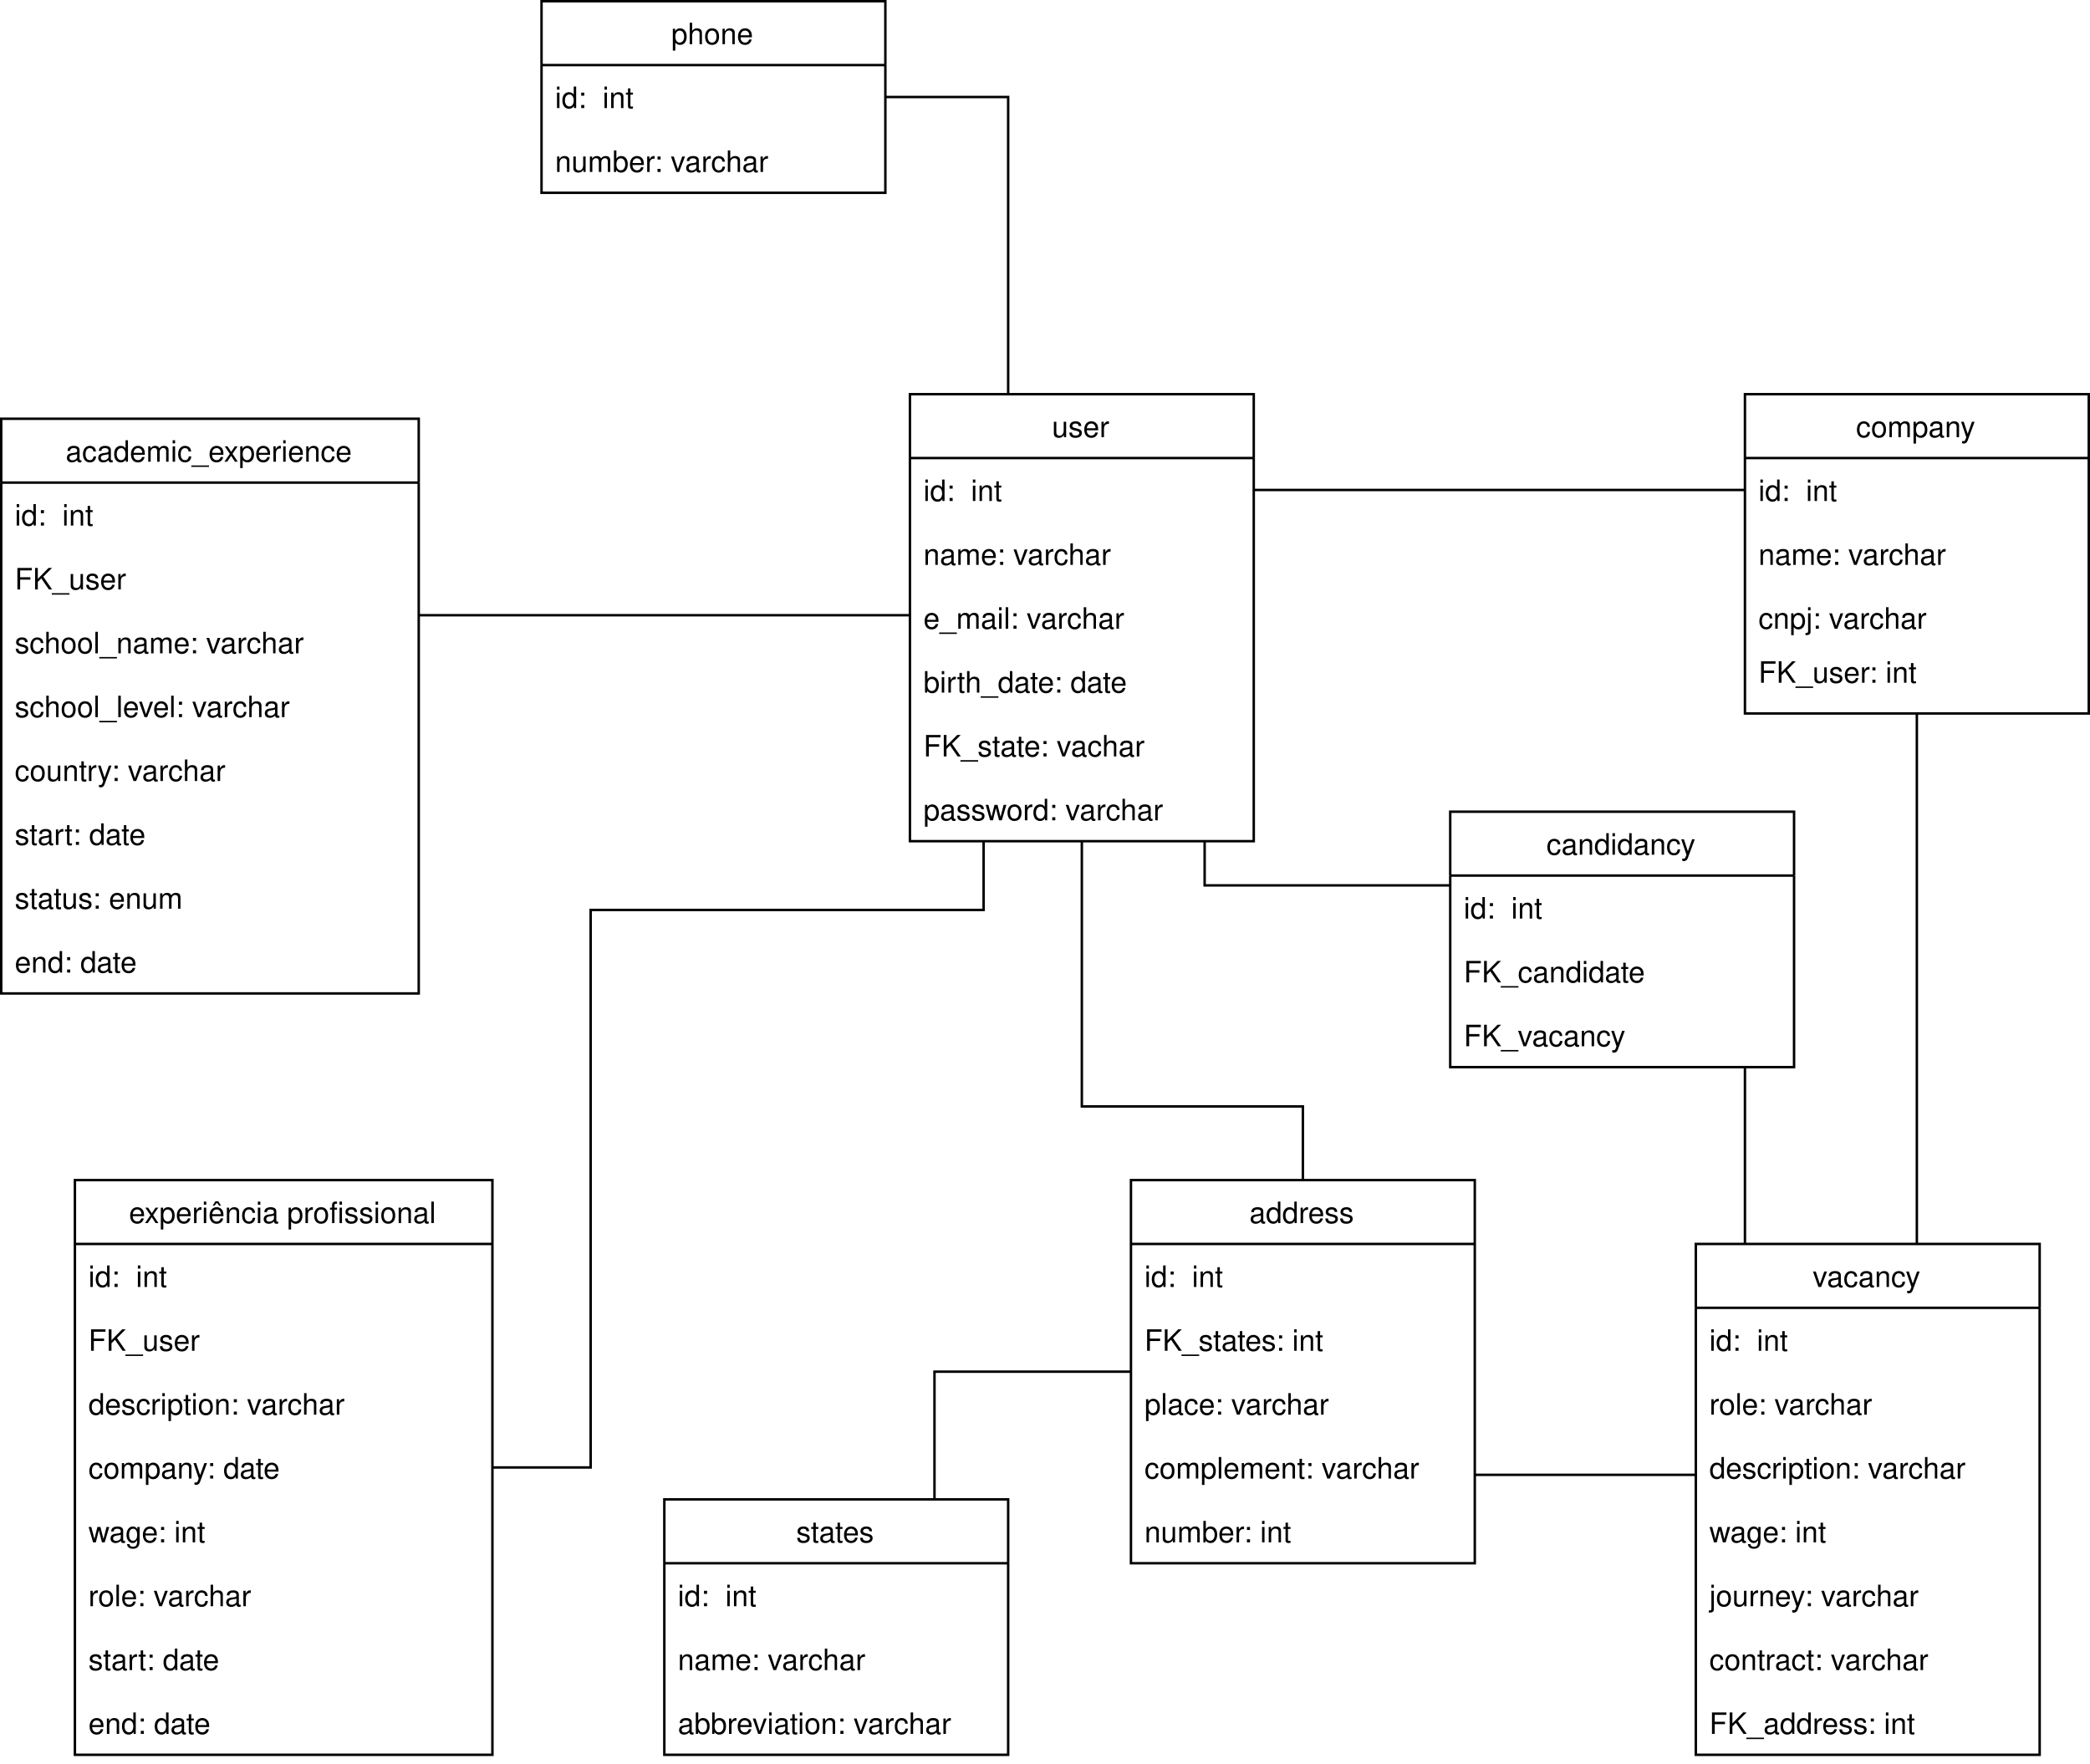
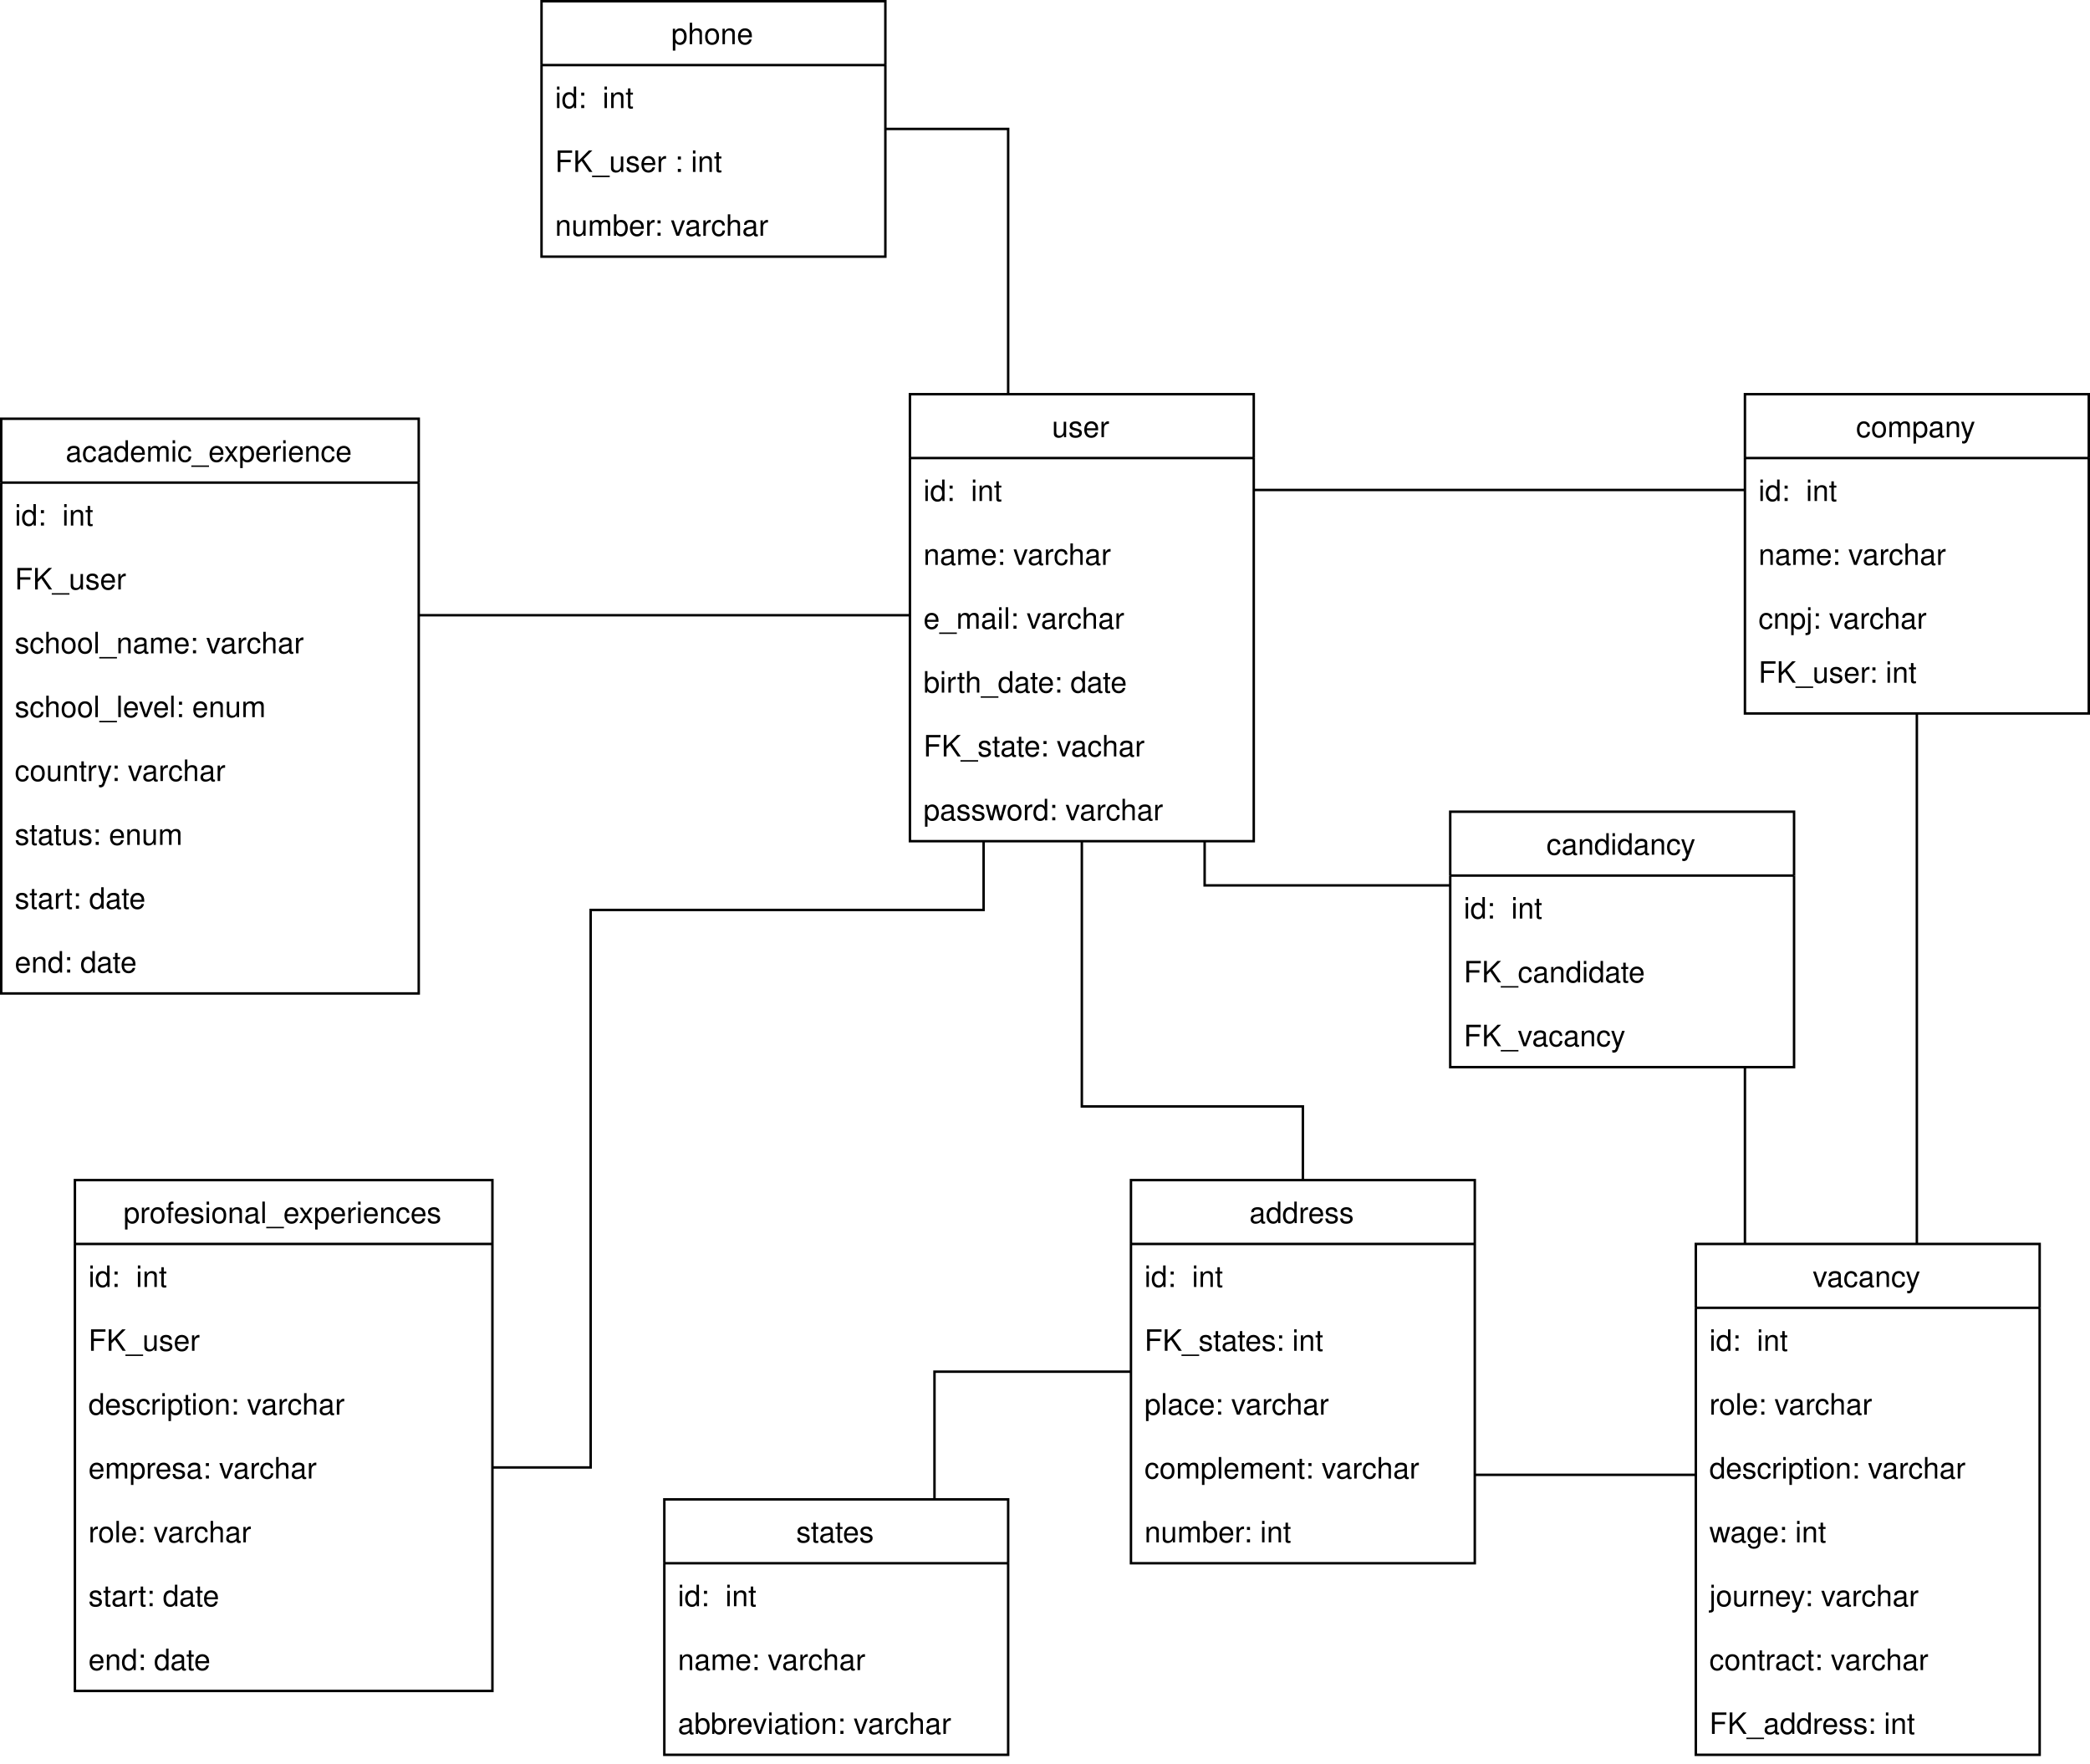
- <svg xmlns="http://www.w3.org/2000/svg" version="1.1" width="851px" height="718px" viewBox="-0.5 -0.5 851 718" content="&lt;mxfile host=&quot;app.diagrams.net&quot; modified=&quot;2021-03-09T17:28:47.133Z&quot; agent=&quot;5.0 (Windows NT 10.0; Win64; x64) AppleWebKit/537.36 (KHTML, like Gecko) Chrome/89.0.439.82 Safari/537.36&quot; etag=&quot;wikl3U-NbggMR9MFYFyu&quot; version=&quot;14.4.6&quot; type=&quot;device&quot;&gt;&lt;diagram id=&quot;mVUK1jNM5vMfo9IltH5T&quot; name=&quot;Page-1&quot;&gt;7Z1tc6I6FMc/jS97h0fFl9a2e7vtTnfu7uzDfdNJIUq2QJwQa91PfwMGRRIRqwG7NzOdaYkBE34nyfmfA2nPHsevHwiYhZ9wAKOeZQSvPfuqZ1mmZRrsV1ay5CWO7axKpgQFvGxT8AX9hryQnzidowCmWxUpxhFFs+1CHycJ9OlWGSAEL7arTXC0/a0zMIVCwRcfRGLpdxTQkJea/eHmg78hmob8qz1rsPogBkVl3pM0BAFelIrs6549JhjT1V/x6xhG2d0r7svqvJsdn64bRmBCm5wQxD8n9nxpf7hOvpEr8PxwE8UXtscbR5dFj2HAbgA/xISGeIoTEF1vSi8JnicBzC5rsKNNnXuMZ6zQZIW/IKVLThPMKWZFIY0j/ilMglHGhh0mOIGrkhsURfySYtd4b1M8Jz6s6U9hIoBMIa3rt72qmHW29A38zn2AOIaULFkFAiNA0cu2NQBuVNN1PX4q6xVYlirMMEpoWrry56yAVeADpG9z4+DDwxpsMWR/rK5YHJWatinKOcuZvz5MrOd/b3/eXn+Pvz6M5t5tfHdhmn88c3m/lSAXmNpehalhbF9i1VB+1gb2obbjDLa/x+xXxv9h9Y+2tTo2LyCa8/s5TyER7C9doDgCuVVMcEILU8zswg9RFNyDJZ5nbFMK/Ofi6DLEBP1m9UFhZOxjQrkJWv3saszAxjjCZGN2m5O+ZBfjX0Ngyk77XJifWSn6BF63Kt6DlBYNxFEEZil6ypucnRgzwCi5xJTieJ91v0BC4WutPfJPXXObX4FzUVqWHF4WllYk07N2m3CJ/uFwLQFuVn3UG1u9kZGdzA28TJp1luagCH6GFTISWCBC04QdRnCSnZbdLcQW5xEvptnkc5nOgI+S6X1e58rZlPzD70JWhNm5kyiff0IUBDDJJzUKKHha2xofcqyh7iX7YX0YG3+5PZc1fMyOzc0x+8mqEzrGCesLQDlWyKxiATPLkACvHR/7raCYTfrNqBf1Tg7dFqAnIIYZ9qyQ+CEQh7eGfhx01+oYel+ADh9jgCKNXSX2gdce9t/Th+eL6fDSuvvh3hv3IZj+CC48AfsTYp7fYwAoH/H5X5r7abmbhtMx+KEA/ubukTlXdD3R6wGvArzd0KdTNtE7AvgZSNMFJoGe6pWSdzv36/6wqAAPw+2NBFlqwgKHqvmhta3ubLteze+pr0bND4TZwcfxDCRLwXS0oN8v6D33jYLeNnYb31FzgOjvaUF/4Mw/aGwF5yLoRV9PC3rV0DsX9EUssTyVJ7NfmrpK6o31vKqArSlO8EzX5RH5HLye308P3TQaLuvKVnXT6sazZ23/UT74mV2M0eCHV4UDtjparo9UKQKvqSI4tSA4LslidENPWbbWbojhPHRZv5I1tfdkWV2vtr4aXWb/X23kTMS7V0nNFqnaXUayp76iVLyYuQNBwNRvKhiPVu/71XvfqAz0YVP57ipz6sXordbvh0Zu7caGcC4C3nRlXn2erUm1X6+Me/caXszKzyLg69CNWu5tZuXlTZaH4SMY513V8BXCbzU1L2+zJF47j590CEcl9c7z8vZQoPquFd76XY6OHtQXdf5w2513FD21XU36FbJhp1Ssr69GKq7V0GaOeQE+SHyd6O29QSp6lbc8HLOpZDA8RfOJZQmEtVQ8cB05wBDORSpaYoSA4EgrBrXYO1eKlhghCGDqEzSjCCeavlL6netFS9SLi/ytV60XFCHvXiVaokr8xXzyBC71aFeLvnOpaIkPefjMaSbA18Ehxew7f4jbEkPCN3ePRZpPT/jKyBfv2HYXIBKzu0ywByjQqr0E8BDVPqjuzeA0nNnXq//pIesE79GD235/CV5bmuDlw1u/f3l64p0Ldlu6ju+KwWreR/LuXKIXX1Z+wf51Bgnqje3eaJT4CGQ9J3iC0hRlORy9pL9hSTerD3PKntkayMDbqpZ0R0y16CX9wAG/Hj1HLelS7soGvJh/Kd7E0LBPDFu2mrcLW9RmOvzeFn3Z2t4ufTEUW7w1rbdQUYZdGoJvl7so1nXaRS1zWey9XeaiUtf5dfXcZXH3drmLej3XUXqGV0hdFnNvl7qYWIdJoJkr1G1G597cH7ZhdsHgnbyOW91c2TUGZaT7N2P29ry+69TWV7QhtzCNAB8EMEb+4yoKCBNfnEx0wK9BwK+C02vqIJ4i3idlLcZ9dLhv97JRO1zOMtonbbEY/9HBPjWo24z1SVssiv7UDzGOHvWmWqrZtxnpk7ZYFP+cfQRfoN4rWyn8VuN90iaLIQCfuf25Z6jBKwTfZtBP2mTxeVsd+1HMvM2An7zJ4gMb2YYbc/6QLUzmsaZ+auptBvykTRYzeTrep1S4tRnuQzYOguXtZHHlzu8+Jg/449f1do/vMNon7U7Tt+7N8/j3eG5lk3On71WIHheNq7tHlZkd6l3Sem8IwDnVne4sibem7CF6KV8dgTtkIq8dImf5CL20xfq/lrUPvc2n6KUtFmNx4OmJwBcE9HN3quF3/r/L+u/Wc5N2p7Hndh6OW2XXIndP1rW2+tFuXt0NLW+eGGbItJd3uJdXbHJd8Ltouhfu4AT7G0npaifvkCm/doCcpZMnbbHEySvtjKhXejXYFbp57JBgTMsTPwGz8BMOsnTa9X8=&lt;/diagram&gt;&lt;/mxfile&gt;">
+ <svg xmlns="http://www.w3.org/2000/svg" version="1.1" width="851px" height="718px" viewBox="-0.5 -0.5 851 718" content="&lt;mxfile host=&quot;app.diagrams.net&quot; modified=&quot;2021-03-13T19:11:14.540Z&quot; agent=&quot;5.0 (Windows NT 10.0; Win64; x64) AppleWebKit/537.36 (KHTML, like Gecko) Chrome/89.0.439.82 Safari/537.36&quot; etag=&quot;sN-jxEsn75TloRKnCQQu&quot; version=&quot;14.4.6&quot; type=&quot;device&quot;&gt;&lt;diagram id=&quot;mVUK1jNM5vMfo9IltH5T&quot; name=&quot;Page-1&quot;&gt;7Z1tb5s6FMc/TV72ioeQkJdN2u527ZRpm7Z1byoXnMAKGBnnaZ/+GmISgh1CmhjSXUuVWhxDbH7H9vmfA27HHIXLDxjE3ifkwqBjaO6yY950DEM3dI3+SktWrKRrdtclU+y7rGxb8NX/A1khO3E6812Y7FQkCAXEj3cLHRRF0CE7ZQBjtNitNkHB7rfGYAq5gq8OCPjSH75LPFaq9wbbD/6F/tRjX20b/fUHIcgrs54kHnDRolBk3nbMEUaIrP8KlyMYpHcvvy/r8+72fLppGIYRqXOCGz5NzNnK/HAbfcc34HV8F4RXps0aR1Z5j6FLbwA7RJh4aIoiENxuS4cYzSIXppfV6NG2ziNCMS3UaeFvSMiK0QQzgmiRR8KAfQoj9zplQw8jFMF1yZ0fBOySfNdYbxM0ww6s6E9uIgBPIanqt7mumHa28A3szn2AKIQEr2gFDANA/PmuNQBmVNNNPXYq7RVYFSrEyI9IUrjy57SAVmADpGcy42DDw+jvMKR/rK+YHxWati3KOIuZL8cT4/XX/dP97Y/w2/h6Zt+HD1e6/tczF/dbCnKOqWmXmGra7iXWDWVnbWEfazvd/u736L3S+D+u/sm2VsVmDoIZu5+zBGLO/pKFHwYgs4oJikhuiqldOJ4fuI9ghWYp24QA5zU/GnoI+39ofZAbGf0YE2aCRi+9GjWwEQoQ3prd9qSv6cXY12CY0NM+5+anl4o+geVOxUeQkLyBKAhAnPgvWZPTE0MK2I+GiBAUHrLuOcQELivtkX1q6bv8cpyLwrLUZWVeYUXSbWO/CRfoHw/X4OCm1a87I6NzraUnMwMvkqadJRkojF5hiYwAFgj8aUQPAzhJT0vvlk8X52tWTNLJZ5jEwPGj6WNW56a7LfnC7kJahOi5kyCbfzzfdWGUTWoEEPCysTU25GhDrSH9oX0Yaf9YHYs2fESP9e0x/UmrYzJCEe0L8DOskFrFAqaWIQBeOT4OW0E+m/TqUc/rnR26yUGPQAhT7GkhdjzAD28F/TToltEy9B4HHT6HwA8UdpnY+3Zz2P9Mx69X08HQePhpPWqPHpj+dK9sDvuLTz2/ZxcQNuKzvxT383LXtW7L4Acc+LuHZ+pckc1Erwa8DPBmTZ9O2kTf5cDHIEkWCLtqqpdK3mrdr/vLogIsDHcwEmTICQscq+YHxq66M81qNX+gvhw13+dmBweFMYhWnOkoQX9Y0NvWGwW9qe03vpPmAN7fU4L+yJm/X9sKLkXQ876eEvSyobcu6PNYYnEqj+LfirpM6rX1vKyArc5P8FTXZRH5DLya388PXddqLuvSVnXdaMezp23/WTx4Si9GabDDm9wBWx+tNkeyFIFdVxGcWxCclmTR2qEnLVtr1sRwGbqsV8qamgeyrJZdWV+OLjP/rzZyIeLdLqVm81TtPiM5UF9SKp7P3AHXpeo34YxHqffD6r2nlQb6oK58t6Q59Xz0Vun3YyO3Zm1DuBQBr1sirz7L1iTKr5fGvX0Nz2fl4wA4KnQjl3uTWXlxk8Vh+ACGWVcVfInwG03Ni9ssiNfOwhcVwpFJvfW8vDngqL5rhbd5l6OlB/V5nT/Ydee7kp7aLif9ctmwVypW15cjFTdqaDvHzIEDIkclejtvkIp26S2Prl5XMmi2pPnEMDjCSioeuY4cYQiXIhUNPkKAUaAUg1zsrStFg48QuDBxsB8TH0WKvlT6retFg9eLi+ytV6UXJCFvXyUavEr8TX3yCK7UaJeLvnWpaPAPeTjUacbAUcEhyexbf4jb4EPCdw/PeZpPTfjSyOfv2LYXIOKzu1Swu76rVHsB4DGqvV/em6Fbc2bfrP7nh6wSvCcPbvP9JXhNYYKXDW/1/uX5ibcu2E3hOr4vBqt4n8i7dYmef1kxlY/RhC59ab7mGS5jiH0YOVA9q/WWpVwvP8Qpelar32gAvsunWNRSfuRA34yak5ZyIXdpA53Pu+RvYCjYZ4YtWsWbhc1rMhV2b4q+aE1vlj4fgoVhTNdAoMhLJS+MvjeLnhdsKs0qn7so9N4sd162ZW612itJInVR0L1Z6nx+FUauYi6RuSjc3izzv2zf5JzBO3krs7zHrqX1i0gP78lrH3iLs1tZX9K+zNw0AhzgwtB3CgEgzuxU/KdG/KeE067rKJhnyOQIWfNhABX92b9sVA6Xiwz+CFvMhwNU7EcO6iZDP8IW84naxPEQCp7V3kqy2TcZ+BG2mBf/jH0A55BtmQyjWajIn5l8o4EfYZN5/e9Qnz9zC9WQlwi+yciPuMl8Ajd9AX+WqOEuj3qTkR9hk/knbVW4TzLzJiM/wiYLsjoq2CdTtWkN+nO+iVx3dT9Z3Fizh4/RGH38ttny7x2G+oTdqfvmtX4Z/yLNKm103e3ZJaKnheKq7lFpNVdPX70p+tYt73ZmCLw1aQ9SC/mq8NsxE3nlELnIx6iFLVb/uap56E0+SS1sMR+IAy8vGM59oJ7Bkg2/9f9f1Xu3npuwO7U9t8tw3Eo711gHUq6V1U9286puaPGpey9Fpry84728fKPjnN9V7f1Qz+HlCfEqL++YOb9yhFykl/dxqA2vBl/GZPhdg6/zm/HTl1+CMb1JsmrqDeg9OOtawkX4ecLmCZz7wq6IysOTM9olenj0ECNEigs+BrH3CblpDvX2Pw==&lt;/diagram&gt;&lt;/mxfile&gt;">
  <defs>
    <clipPath id="mx-clip-374-191-132-26-0">
      <rect x="374" y="191" width="132" height="26" />
    </clipPath>
    <clipPath id="mx-clip-374-217-132-26-0">
      <rect x="374" y="217" width="132" height="26" />
    </clipPath>
    <clipPath id="mx-clip-374-243-132-26-0">
      <rect x="374" y="243" width="132" height="26" />
    </clipPath>
    <clipPath id="mx-clip-374-269-132-26-0">
      <rect x="374" y="269" width="132" height="26" />
    </clipPath>
    <clipPath id="mx-clip-374-295-132-26-0">
      <rect x="374" y="295" width="132" height="26" />
    </clipPath>
    <clipPath id="mx-clip-374-321-132-26-0">
      <rect x="374" y="321" width="132" height="26" />
    </clipPath>
    <clipPath id="mx-clip-714-191-132-26-0">
      <rect x="714" y="191" width="132" height="26" />
    </clipPath>
    <clipPath id="mx-clip-714-217-132-26-0">
      <rect x="714" y="217" width="132" height="26" />
    </clipPath>
    <clipPath id="mx-clip-714-243-132-22-0">
      <rect x="714" y="243" width="132" height="22" />
    </clipPath>
    <clipPath id="mx-clip-714-265-132-30-0">
      <rect x="714" y="265" width="132" height="30" />
    </clipPath>
    <clipPath id="mx-clip-464-511-132-26-0">
      <rect x="464" y="511" width="132" height="26" />
    </clipPath>
    <clipPath id="mx-clip-464-537-132-26-0">
      <rect x="464" y="537" width="132" height="26" />
    </clipPath>
    <clipPath id="mx-clip-464-563-132-26-0">
      <rect x="464" y="563" width="132" height="26" />
    </clipPath>
    <clipPath id="mx-clip-464-589-132-26-0">
      <rect x="464" y="589" width="132" height="26" />
    </clipPath>
    <clipPath id="mx-clip-464-615-132-26-0">
      <rect x="464" y="615" width="132" height="26" />
    </clipPath>
    <clipPath id="mx-clip-694-537-132-26-0">
      <rect x="694" y="537" width="132" height="26" />
    </clipPath>
    <clipPath id="mx-clip-694-563-132-26-0">
      <rect x="694" y="563" width="132" height="26" />
    </clipPath>
    <clipPath id="mx-clip-694-589-132-26-0">
      <rect x="694" y="589" width="132" height="26" />
    </clipPath>
    <clipPath id="mx-clip-694-615-132-26-0">
      <rect x="694" y="615" width="132" height="26" />
    </clipPath>
    <clipPath id="mx-clip-694-641-132-26-0">
      <rect x="694" y="641" width="132" height="26" />
    </clipPath>
    <clipPath id="mx-clip-694-667-132-26-0">
      <rect x="694" y="667" width="132" height="26" />
    </clipPath>
    <clipPath id="mx-clip-694-693-132-26-0">
      <rect x="694" y="693" width="132" height="26" />
    </clipPath>
    <clipPath id="mx-clip-594-361-132-26-0">
      <rect x="594" y="361" width="132" height="26" />
    </clipPath>
    <clipPath id="mx-clip-594-387-132-26-0">
      <rect x="594" y="387" width="132" height="26" />
    </clipPath>
    <clipPath id="mx-clip-594-413-132-26-0">
      <rect x="594" y="413" width="132" height="26" />
    </clipPath>
    <clipPath id="mx-clip-34-511-162-26-0">
      <rect x="34" y="511" width="162" height="26" />
    </clipPath>
    <clipPath id="mx-clip-34-537-162-26-0">
      <rect x="34" y="537" width="162" height="26" />
    </clipPath>
    <clipPath id="mx-clip-34-563-162-26-0">
      <rect x="34" y="563" width="162" height="26" />
    </clipPath>
    <clipPath id="mx-clip-34-589-162-26-0">
      <rect x="34" y="589" width="162" height="26" />
    </clipPath>
    <clipPath id="mx-clip-34-615-162-26-0">
      <rect x="34" y="615" width="162" height="26" />
    </clipPath>
    <clipPath id="mx-clip-34-641-162-26-0">
      <rect x="34" y="641" width="162" height="26" />
    </clipPath>
    <clipPath id="mx-clip-34-667-162-26-0">
      <rect x="34" y="667" width="162" height="26" />
    </clipPath>
-     <clipPath id="mx-clip-34-693-162-26-0">
-       <rect x="34" y="693" width="162" height="26" />
-     </clipPath>
    <clipPath id="mx-clip-4-201-162-26-0">
      <rect x="4" y="201" width="162" height="26" />
    </clipPath>
    <clipPath id="mx-clip-4-227-162-26-0">
      <rect x="4" y="227" width="162" height="26" />
    </clipPath>
    <clipPath id="mx-clip-4-253-162-26-0">
      <rect x="4" y="253" width="162" height="26" />
    </clipPath>
    <clipPath id="mx-clip-4-279-162-26-0">
      <rect x="4" y="279" width="162" height="26" />
    </clipPath>
    <clipPath id="mx-clip-4-305-162-26-0">
      <rect x="4" y="305" width="162" height="26" />
    </clipPath>
    <clipPath id="mx-clip-4-331-162-26-0">
      <rect x="4" y="331" width="162" height="26" />
    </clipPath>
    <clipPath id="mx-clip-4-357-162-26-0">
      <rect x="4" y="357" width="162" height="26" />
    </clipPath>
    <clipPath id="mx-clip-4-383-162-26-0">
      <rect x="4" y="383" width="162" height="26" />
    </clipPath>
    <clipPath id="mx-clip-274-641-132-26-0">
      <rect x="274" y="641" width="132" height="26" />
    </clipPath>
    <clipPath id="mx-clip-274-667-132-26-0">
      <rect x="274" y="667" width="132" height="26" />
    </clipPath>
    <clipPath id="mx-clip-274-693-132-26-0">
      <rect x="274" y="693" width="132" height="26" />
    </clipPath>
    <clipPath id="mx-clip-224-31-132-26-0">
      <rect x="224" y="31" width="132" height="26" />
    </clipPath>
    <clipPath id="mx-clip-224-57-132-26-0">
      <rect x="224" y="57" width="132" height="26" />
+     </clipPath>
+     <clipPath id="mx-clip-224-83-132-26-0">
+       <rect x="224" y="83" width="132" height="26" />
    </clipPath>
  </defs>
  <g>
    <path d="M 490 342 L 490 360 L 590 360" fill="none" stroke="#000000" stroke-miterlimit="10" pointer-events="stroke" />
    <path d="M 370 250 L 330 250 L 170 250" fill="none" stroke="#000000" stroke-miterlimit="10" pointer-events="stroke" />
    <path d="M 370 186 L 370 160 L 510 160 L 510 186" fill="none" stroke="#000000" stroke-miterlimit="10" pointer-events="all" />
    <path d="M 370 186 L 370 342 L 510 342 L 510 186" fill="none" stroke="#000000" stroke-miterlimit="10" pointer-events="none" />
    <path d="M 370 186 L 510 186" fill="none" stroke="#000000" stroke-miterlimit="10" pointer-events="none" />
    <g fill="#000000" font-family="Helvetica" pointer-events="none" text-anchor="middle" font-size="12px">
      <text x="439.5" y="177.5">user</text>
    </g>
    <g fill="#000000" font-family="Helvetica" pointer-events="none" clip-path="url(#mx-clip-374-191-132-26-0)" font-size="12px">
      <text x="375.5" y="203.5">id:  int</text>
    </g>
    <g fill="#000000" font-family="Helvetica" pointer-events="none" clip-path="url(#mx-clip-374-217-132-26-0)" font-size="12px">
      <text x="375.5" y="229.5">name: varchar</text>
    </g>
    <g fill="#000000" font-family="Helvetica" pointer-events="none" clip-path="url(#mx-clip-374-243-132-26-0)" font-size="12px">
      <text x="375.5" y="255.5">e_mail: varchar</text>
    </g>
    <g fill="#000000" font-family="Helvetica" pointer-events="none" clip-path="url(#mx-clip-374-269-132-26-0)" font-size="12px">
      <text x="375.5" y="281.5">birth_date: date</text>
    </g>
    <g fill="#000000" font-family="Helvetica" pointer-events="none" clip-path="url(#mx-clip-374-295-132-26-0)" font-size="12px">
      <text x="375.5" y="307.5">FK_state: vachar</text>
    </g>
    <g fill="#000000" font-family="Helvetica" pointer-events="none" clip-path="url(#mx-clip-374-321-132-26-0)" font-size="12px">
      <text x="375.5" y="333.5">password: varchar</text>
    </g>
    <path d="M 780 290 L 780 420 L 780 506" fill="none" stroke="#000000" stroke-miterlimit="10" pointer-events="none" />
    <path d="M 710 186 L 710 160 L 850 160 L 850 186" fill="none" stroke="#000000" stroke-miterlimit="10" pointer-events="none" />
    <path d="M 710 186 L 710 290 L 850 290 L 850 186" fill="none" stroke="#000000" stroke-miterlimit="10" pointer-events="none" />
    <path d="M 710 186 L 850 186" fill="none" stroke="#000000" stroke-miterlimit="10" pointer-events="none" />
    <g fill="#000000" font-family="Helvetica" pointer-events="none" text-anchor="middle" font-size="12px">
      <text x="779.5" y="177.5">company</text>
    </g>
    <g fill="#000000" font-family="Helvetica" pointer-events="none" clip-path="url(#mx-clip-714-191-132-26-0)" font-size="12px">
      <text x="715.5" y="203.5">id:  int</text>
    </g>
    <g fill="#000000" font-family="Helvetica" pointer-events="none" clip-path="url(#mx-clip-714-217-132-26-0)" font-size="12px">
      <text x="715.5" y="229.5">name: varchar</text>
    </g>
    <g fill="#000000" font-family="Helvetica" pointer-events="none" clip-path="url(#mx-clip-714-243-132-22-0)" font-size="12px">
      <text x="715.5" y="255.5">cnpj: varchar</text>
    </g>
    <g fill="#000000" font-family="Helvetica" pointer-events="none" clip-path="url(#mx-clip-714-265-132-30-0)" font-size="12px">
      <text x="715.5" y="277.5">FK_user: int</text>
    </g>
    <path d="M 710 199 L 510 199" fill="none" stroke="#000000" stroke-miterlimit="10" pointer-events="none" />
    <path d="M 530 480 L 530 450 L 440 450 L 440 342" fill="none" stroke="#000000" stroke-miterlimit="10" pointer-events="none" />
    <path d="M 600 600 L 670 600 L 690 600" fill="none" stroke="#000000" stroke-miterlimit="10" pointer-events="none" />
    <path d="M 460 506 L 460 480 L 600 480 L 600 506" fill="none" stroke="#000000" stroke-miterlimit="10" pointer-events="none" />
    <path d="M 460 506 L 460 636 L 600 636 L 600 506" fill="none" stroke="#000000" stroke-miterlimit="10" pointer-events="none" />
    <path d="M 460 506 L 600 506" fill="none" stroke="#000000" stroke-miterlimit="10" pointer-events="none" />
    <g fill="#000000" font-family="Helvetica" pointer-events="none" text-anchor="middle" font-size="12px">
      <text x="529.5" y="497.5">address</text>
    </g>
    <g fill="#000000" font-family="Helvetica" pointer-events="none" clip-path="url(#mx-clip-464-511-132-26-0)" font-size="12px">
      <text x="465.5" y="523.5">id:  int</text>
    </g>
    <g fill="#000000" font-family="Helvetica" pointer-events="none" clip-path="url(#mx-clip-464-537-132-26-0)" font-size="12px">
      <text x="465.5" y="549.5">FK_states: int</text>
    </g>
    <g fill="#000000" font-family="Helvetica" pointer-events="none" clip-path="url(#mx-clip-464-563-132-26-0)" font-size="12px">
      <text x="465.5" y="575.5">place: varchar</text>
    </g>
    <g fill="#000000" font-family="Helvetica" pointer-events="none" clip-path="url(#mx-clip-464-589-132-26-0)" font-size="12px">
      <text x="465.5" y="601.5">complement: varchar</text>
    </g>
    <g fill="#000000" font-family="Helvetica" pointer-events="none" clip-path="url(#mx-clip-464-615-132-26-0)" font-size="12px">
      <text x="465.5" y="627.5">number: int</text>
    </g>
    <path d="M 710 506 L 710 480 L 710 434" fill="none" stroke="#000000" stroke-miterlimit="10" pointer-events="none" />
    <path d="M 690 532 L 690 506 L 830 506 L 830 532" fill="none" stroke="#000000" stroke-miterlimit="10" pointer-events="none" />
    <path d="M 690 532 L 690 714 L 830 714 L 830 532" fill="none" stroke="#000000" stroke-miterlimit="10" pointer-events="none" />
    <path d="M 690 532 L 830 532" fill="none" stroke="#000000" stroke-miterlimit="10" pointer-events="none" />
    <g fill="#000000" font-family="Helvetica" pointer-events="none" text-anchor="middle" font-size="12px">
      <text x="759.5" y="523.5">vacancy</text>
    </g>
    <g fill="#000000" font-family="Helvetica" pointer-events="none" clip-path="url(#mx-clip-694-537-132-26-0)" font-size="12px">
      <text x="695.5" y="549.5">id:  int</text>
    </g>
    <g fill="#000000" font-family="Helvetica" pointer-events="none" clip-path="url(#mx-clip-694-563-132-26-0)" font-size="12px">
      <text x="695.5" y="575.5">role: varchar</text>
    </g>
    <g fill="#000000" font-family="Helvetica" pointer-events="none" clip-path="url(#mx-clip-694-589-132-26-0)" font-size="12px">
      <text x="695.5" y="601.5">description: varchar</text>
    </g>
    <g fill="#000000" font-family="Helvetica" pointer-events="none" clip-path="url(#mx-clip-694-615-132-26-0)" font-size="12px">
      <text x="695.5" y="627.5">wage: int</text>
    </g>
    <g fill="#000000" font-family="Helvetica" pointer-events="none" clip-path="url(#mx-clip-694-641-132-26-0)" font-size="12px">
      <text x="695.5" y="653.5">journey: varchar</text>
    </g>
    <g fill="#000000" font-family="Helvetica" pointer-events="none" clip-path="url(#mx-clip-694-667-132-26-0)" font-size="12px">
      <text x="695.5" y="679.5">contract: varchar</text>
    </g>
    <g fill="#000000" font-family="Helvetica" pointer-events="none" clip-path="url(#mx-clip-694-693-132-26-0)" font-size="12px">
      <text x="695.5" y="705.5">FK_address: int</text>
    </g>
    <path d="M 590 356 L 590 330 L 730 330 L 730 356" fill="none" stroke="#000000" stroke-miterlimit="10" pointer-events="none" />
    <path d="M 590 356 L 590 434 L 730 434 L 730 356" fill="none" stroke="#000000" stroke-miterlimit="10" pointer-events="none" />
    <path d="M 590 356 L 730 356" fill="none" stroke="#000000" stroke-miterlimit="10" pointer-events="none" />
    <g fill="#000000" font-family="Helvetica" pointer-events="none" text-anchor="middle" font-size="12px">
      <text x="659.5" y="347.5">candidancy</text>
    </g>
    <g fill="#000000" font-family="Helvetica" pointer-events="none" clip-path="url(#mx-clip-594-361-132-26-0)" font-size="12px">
      <text x="595.5" y="373.5">id:  int</text>
    </g>
    <g fill="#000000" font-family="Helvetica" pointer-events="none" clip-path="url(#mx-clip-594-387-132-26-0)" font-size="12px">
      <text x="595.5" y="399.5">FK_candidate</text>
    </g>
    <g fill="#000000" font-family="Helvetica" pointer-events="none" clip-path="url(#mx-clip-594-413-132-26-0)" font-size="12px">
      <text x="595.5" y="425.5">FK_vacancy</text>
    </g>
    <path d="M 30 506 L 30 480 L 200 480 L 200 506" fill="none" stroke="#000000" stroke-miterlimit="10" pointer-events="none" />
-     <path d="M 30 506 L 30 714 L 200 714 L 200 506" fill="none" stroke="#000000" stroke-miterlimit="10" pointer-events="none" />
+     <path d="M 30 506 L 30 688 L 200 688 L 200 506" fill="none" stroke="#000000" stroke-miterlimit="10" pointer-events="none" />
    <path d="M 30 506 L 200 506" fill="none" stroke="#000000" stroke-miterlimit="10" pointer-events="none" />
    <g fill="#000000" font-family="Helvetica" pointer-events="none" text-anchor="middle" font-size="12px">
-       <text x="114.5" y="497.5">experiência profissional</text>
+       <text x="114.5" y="497.5">profesional_experiences</text>
    </g>
    <g fill="#000000" font-family="Helvetica" pointer-events="none" clip-path="url(#mx-clip-34-511-162-26-0)" font-size="12px">
      <text x="35.5" y="523.5">id:  int</text>
    </g>
    <g fill="#000000" font-family="Helvetica" pointer-events="none" clip-path="url(#mx-clip-34-537-162-26-0)" font-size="12px">
      <text x="35.5" y="549.5">FK_user</text>
    </g>
    <g fill="#000000" font-family="Helvetica" pointer-events="none" clip-path="url(#mx-clip-34-563-162-26-0)" font-size="12px">
      <text x="35.5" y="575.5">description: varchar</text>
    </g>
    <g fill="#000000" font-family="Helvetica" pointer-events="none" clip-path="url(#mx-clip-34-589-162-26-0)" font-size="12px">
-       <text x="35.5" y="601.5">company: date</text>
+       <text x="35.5" y="601.5">empresa: varchar</text>
    </g>
    <g fill="#000000" font-family="Helvetica" pointer-events="none" clip-path="url(#mx-clip-34-615-162-26-0)" font-size="12px">
-       <text x="35.5" y="627.5">wage: int</text>
+       <text x="35.5" y="627.5">role: varchar</text>
    </g>
    <g fill="#000000" font-family="Helvetica" pointer-events="none" clip-path="url(#mx-clip-34-641-162-26-0)" font-size="12px">
-       <text x="35.5" y="653.5">role: varchar</text>
+       <text x="35.5" y="653.5">start: date</text>
    </g>
    <g fill="#000000" font-family="Helvetica" pointer-events="none" clip-path="url(#mx-clip-34-667-162-26-0)" font-size="12px">
-       <text x="35.5" y="679.5">start: date</text>
-     </g>
-     <g fill="#000000" font-family="Helvetica" pointer-events="none" clip-path="url(#mx-clip-34-693-162-26-0)" font-size="12px">
-       <text x="35.5" y="705.5">end: date</text>
+       <text x="35.5" y="679.5">end: date</text>
    </g>
    <path d="M 200 597 L 240 597 L 240 370 L 400 370 L 400 342" fill="none" stroke="#000000" stroke-miterlimit="10" pointer-events="none" />
    <path d="M 0 196 L 0 170 L 170 170 L 170 196" fill="none" stroke="#000000" stroke-miterlimit="10" pointer-events="none" />
    <path d="M 0 196 L 0 404 L 170 404 L 170 196" fill="none" stroke="#000000" stroke-miterlimit="10" pointer-events="none" />
    <path d="M 0 196 L 170 196" fill="none" stroke="#000000" stroke-miterlimit="10" pointer-events="none" />
    <g fill="#000000" font-family="Helvetica" pointer-events="none" text-anchor="middle" font-size="12px">
      <text x="84.5" y="187.5">academic_experience</text>
    </g>
    <g fill="#000000" font-family="Helvetica" pointer-events="none" clip-path="url(#mx-clip-4-201-162-26-0)" font-size="12px">
      <text x="5.5" y="213.5">id:  int</text>
    </g>
    <g fill="#000000" font-family="Helvetica" pointer-events="none" clip-path="url(#mx-clip-4-227-162-26-0)" font-size="12px">
      <text x="5.5" y="239.5">FK_user</text>
    </g>
    <g fill="#000000" font-family="Helvetica" pointer-events="none" clip-path="url(#mx-clip-4-253-162-26-0)" font-size="12px">
      <text x="5.5" y="265.5">school_name: varchar</text>
    </g>
    <g fill="#000000" font-family="Helvetica" pointer-events="none" clip-path="url(#mx-clip-4-279-162-26-0)" font-size="12px">
-       <text x="5.5" y="291.5">school_level: varchar</text>
+       <text x="5.5" y="291.5">school_level: enum</text>
    </g>
    <g fill="#000000" font-family="Helvetica" pointer-events="none" clip-path="url(#mx-clip-4-305-162-26-0)" font-size="12px">
      <text x="5.5" y="317.5">country: varchar</text>
    </g>
    <g fill="#000000" font-family="Helvetica" pointer-events="none" clip-path="url(#mx-clip-4-331-162-26-0)" font-size="12px">
-       <text x="5.5" y="343.5">start: date</text>
+       <text x="5.5" y="343.5">status: enum</text>
    </g>
    <g fill="#000000" font-family="Helvetica" pointer-events="none" clip-path="url(#mx-clip-4-357-162-26-0)" font-size="12px">
-       <text x="5.5" y="369.5">status: enum</text>
+       <text x="5.5" y="369.5">start: date</text>
    </g>
    <g fill="#000000" font-family="Helvetica" pointer-events="none" clip-path="url(#mx-clip-4-383-162-26-0)" font-size="12px">
      <text x="5.5" y="395.5">end: date</text>
    </g>
    <path d="M 380 610 L 380 558 L 460 558" fill="none" stroke="#000000" stroke-miterlimit="10" pointer-events="none" />
    <path d="M 270 636 L 270 610 L 410 610 L 410 636" fill="none" stroke="#000000" stroke-miterlimit="10" pointer-events="none" />
    <path d="M 270 636 L 270 714 L 410 714 L 410 636" fill="none" stroke="#000000" stroke-miterlimit="10" pointer-events="none" />
    <path d="M 270 636 L 410 636" fill="none" stroke="#000000" stroke-miterlimit="10" pointer-events="none" />
    <g fill="#000000" font-family="Helvetica" pointer-events="none" text-anchor="middle" font-size="12px">
      <text x="339.5" y="627.5">states</text>
    </g>
    <g fill="#000000" font-family="Helvetica" pointer-events="none" clip-path="url(#mx-clip-274-641-132-26-0)" font-size="12px">
      <text x="275.5" y="653.5">id:  int</text>
    </g>
    <g fill="#000000" font-family="Helvetica" pointer-events="none" clip-path="url(#mx-clip-274-667-132-26-0)" font-size="12px">
      <text x="275.5" y="679.5">name: varchar</text>
    </g>
    <g fill="#000000" font-family="Helvetica" pointer-events="none" clip-path="url(#mx-clip-274-693-132-26-0)" font-size="12px">
      <text x="275.5" y="705.5">abbreviation: varchar</text>
    </g>
-     <path d="M 360 39 L 410 39 L 410 140 L 410 160" fill="none" stroke="#000000" stroke-miterlimit="10" pointer-events="none" />
+     <path d="M 360 52 L 410 52 L 410 140 L 410 160" fill="none" stroke="#000000" stroke-miterlimit="10" pointer-events="none" />
    <path d="M 220 26 L 220 0 L 360 0 L 360 26" fill="none" stroke="#000000" stroke-miterlimit="10" pointer-events="none" />
-     <path d="M 220 26 L 220 78 L 360 78 L 360 26" fill="none" stroke="#000000" stroke-miterlimit="10" pointer-events="none" />
+     <path d="M 220 26 L 220 104 L 360 104 L 360 26" fill="none" stroke="#000000" stroke-miterlimit="10" pointer-events="none" />
    <path d="M 220 26 L 360 26" fill="none" stroke="#000000" stroke-miterlimit="10" pointer-events="none" />
    <g fill="#000000" font-family="Helvetica" pointer-events="none" text-anchor="middle" font-size="12px">
      <text x="289.5" y="17.5">phone</text>
    </g>
    <g fill="#000000" font-family="Helvetica" pointer-events="none" clip-path="url(#mx-clip-224-31-132-26-0)" font-size="12px">
      <text x="225.5" y="43.5">id:  int</text>
    </g>
    <g fill="#000000" font-family="Helvetica" pointer-events="none" clip-path="url(#mx-clip-224-57-132-26-0)" font-size="12px">
-       <text x="225.5" y="69.5">number: varchar</text>
+       <text x="225.5" y="69.5">FK_user : int</text>
+     </g>
+     <g fill="#000000" font-family="Helvetica" pointer-events="none" clip-path="url(#mx-clip-224-83-132-26-0)" font-size="12px">
+       <text x="225.5" y="95.5">number: varchar</text>
    </g>
  </g>
</svg>
